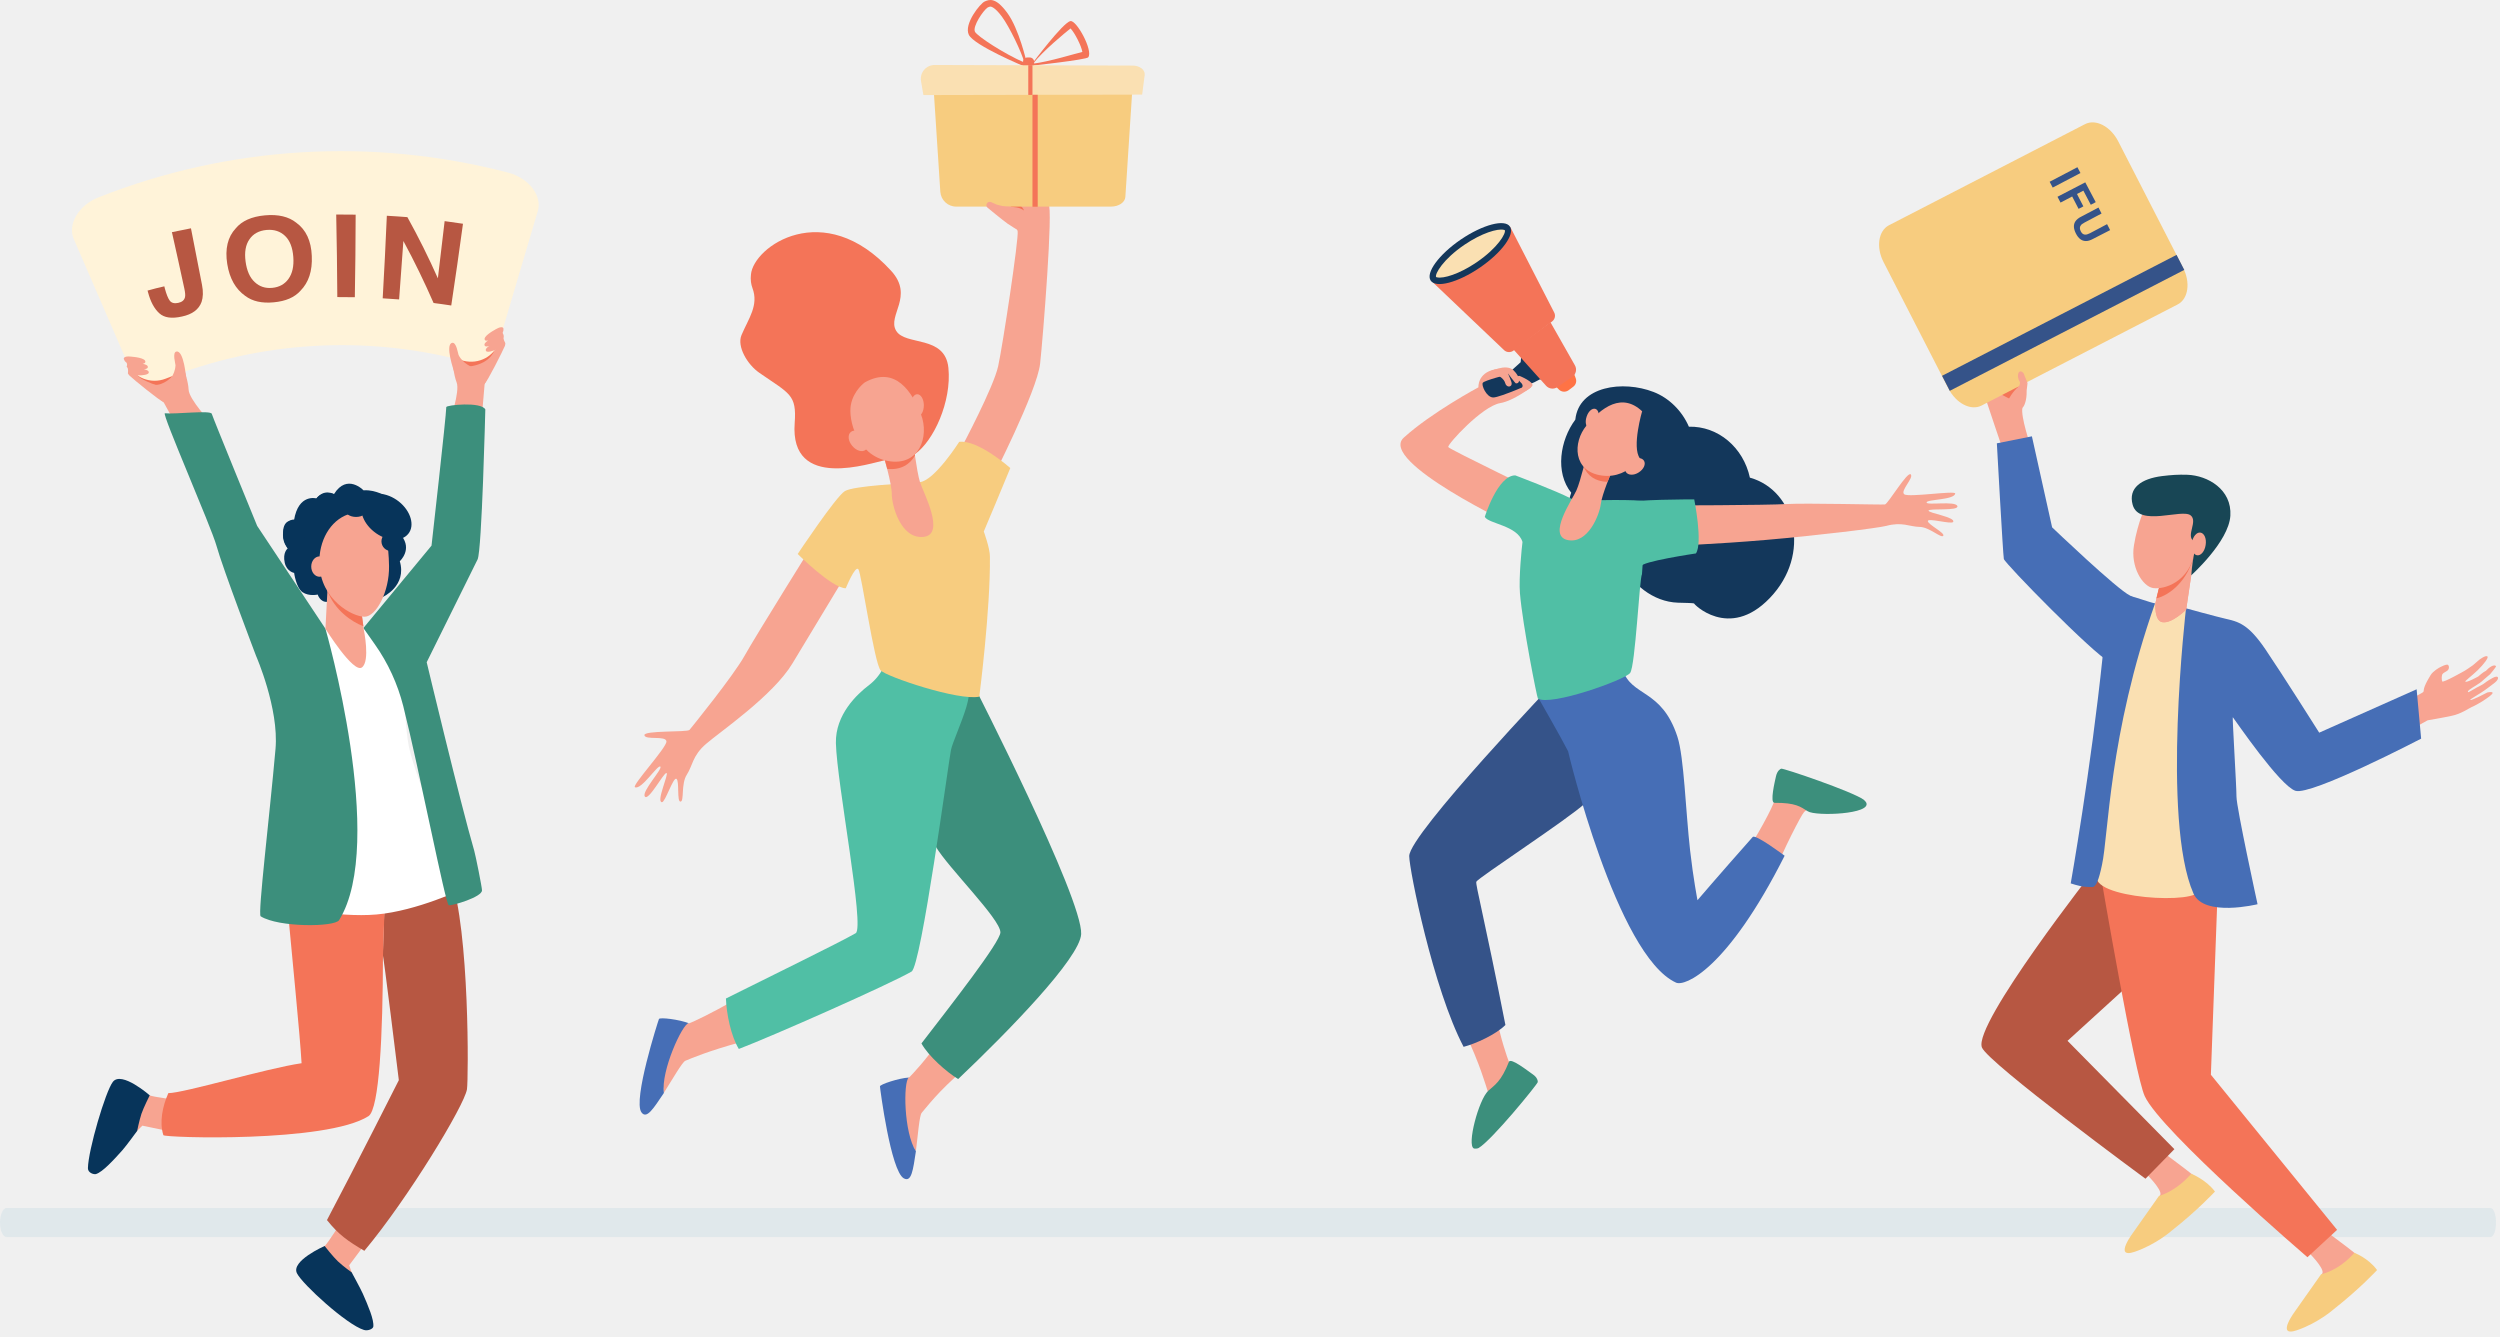
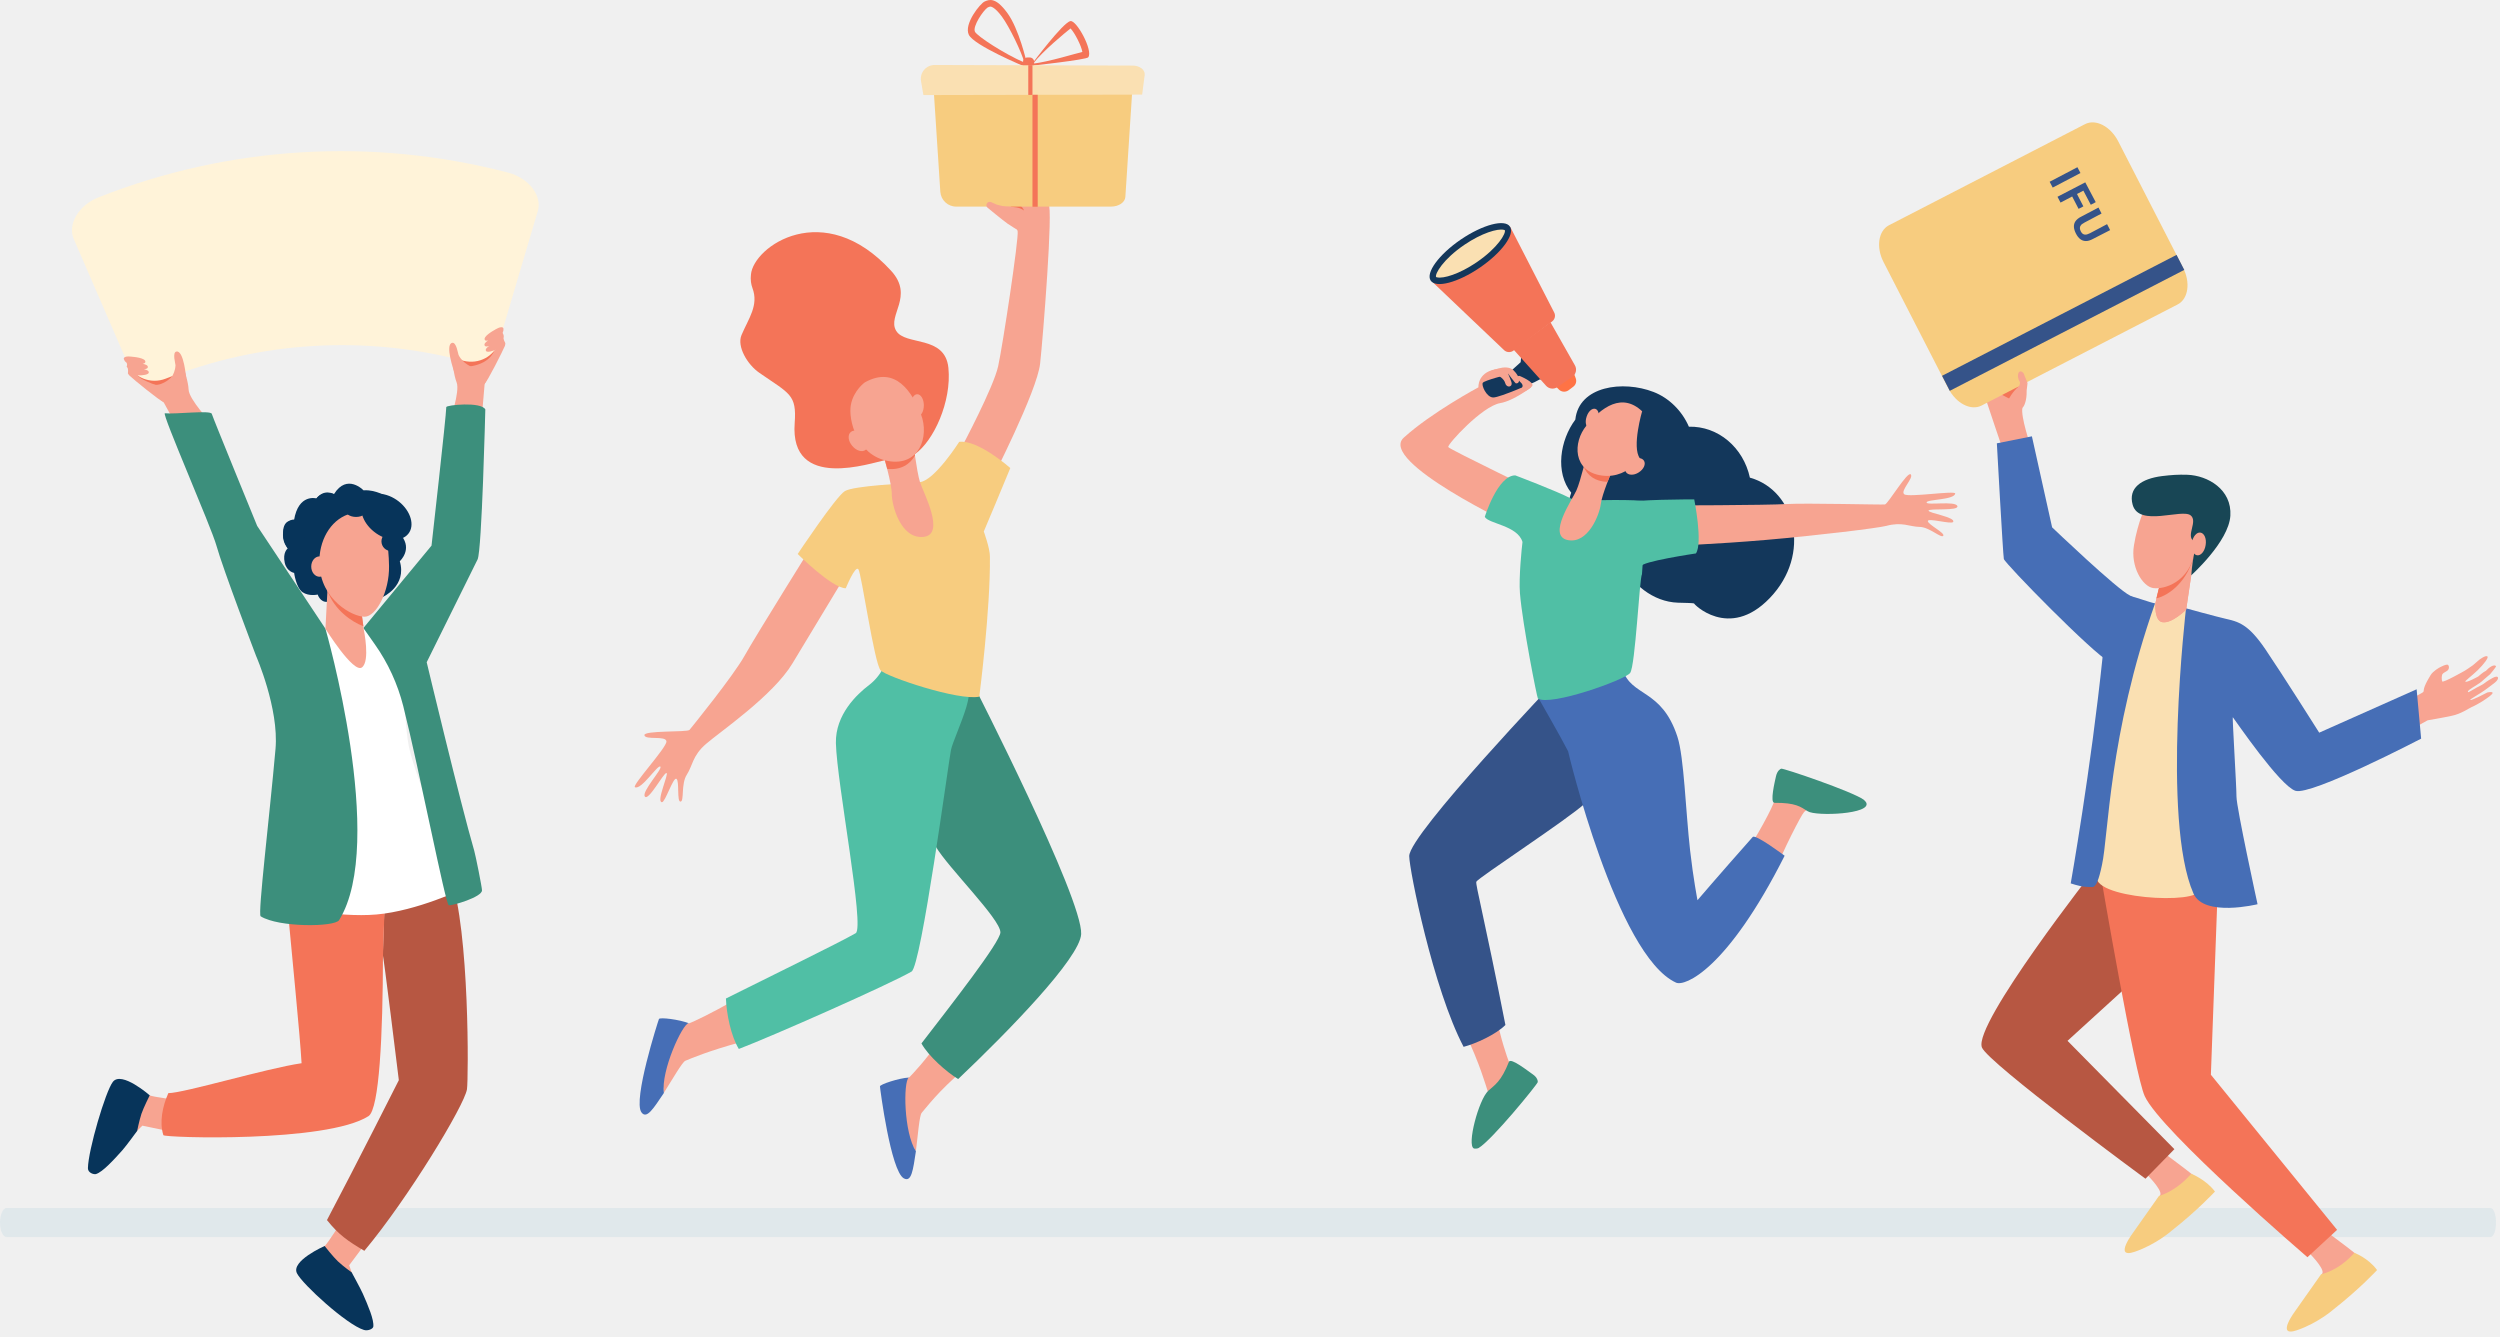
<svg xmlns="http://www.w3.org/2000/svg" width="361" height="193" viewBox="0 0 361 193" fill="none">
  <path d="M360.423 176.534C360.423 175.346 360.071 174.432 359.626 174.432H0.964C0.426 174.432 0 175.392 0 176.534C0 177.722 0.426 178.635 0.964 178.635H359.626C360.071 178.635 360.423 177.722 360.423 176.534Z" fill="#DCE6EA" fill-opacity="0.8" />
  <path d="M252.684 68.972C251.745 64.631 248.115 61.513 243.873 61.614C242.894 59.332 240.997 57.457 238.774 56.601C234.369 54.889 227.986 55.725 227.476 60.595C225.253 63.571 224.539 68.238 226.884 71.152C225.334 75.391 228.802 80.283 234.104 80.996C235.511 84.359 238.734 86.906 242.282 87.028C243.139 87.069 244.444 87.049 244.648 87.151C244.383 87.049 249.624 92.551 255.559 86.356C261.637 80.038 259.291 70.806 252.684 68.972Z" fill="#13375B" />
  <path d="M223.683 71.825C223.683 71.825 209.182 64.835 209.121 64.549C209.019 64.142 214.016 58.659 216.626 58.211C218.625 57.864 221.093 55.908 221.093 55.908C221.093 55.908 218.421 52.831 215.872 53.34C213.322 53.85 213.485 55.928 213.485 55.928C213.485 55.928 206.653 59.597 202.697 63.204C198.944 66.628 218.91 76.043 218.91 76.043L223.683 71.825Z" fill="#F7A491" />
  <path d="M216.035 146.579C216.646 149.921 217.707 152.876 217.85 153.223C217.911 153.386 218.584 153.997 218.665 154.16C218.319 158.236 215.708 160.661 213.261 162.394C213.791 160.335 214.974 157.971 214.811 157.523C214.566 156.789 213.628 153.467 211.609 149.289C213.669 149.065 214.383 147.822 216.035 146.579Z" fill="#F7A491" />
  <path d="M224.906 98.013L237.592 107.653C237.592 107.653 231.31 113.685 228.945 115.948C226.579 118.189 213.384 126.79 213.18 127.32C213.037 127.707 214.342 132.537 217.381 148.005C216.035 149.371 213.078 150.716 211.344 151.164C206.939 142.768 203.492 125.547 203.492 123.611C203.513 120.431 224.906 98.013 224.906 98.013Z" fill="#355389" />
  <path d="M260.515 117.252C260.107 117.659 257.354 123.019 256.294 125.893C254.764 124.935 253.826 123.773 252.113 123.121C253.459 121.165 256.11 116.457 256.314 115.336C256.824 112.687 257.436 112.279 257.436 112.279C257.436 112.279 266.348 115.295 266.94 116.131C267.551 116.987 262.188 115.621 260.515 117.252Z" fill="#F7A491" />
  <path d="M256.232 115.927C255.539 115.927 256.293 112.809 256.456 112.075C256.64 111.26 257.109 111.015 257.211 110.995C257.537 110.914 267.449 114.276 269.121 115.479C269.244 115.56 269.448 115.825 269.468 115.866C270.386 117.578 262.208 117.904 261.045 117.15C259.985 116.498 259.332 115.907 256.232 115.927Z" fill="#3C8F7C" />
  <path d="M222.194 100.866C222.194 100.866 234.165 96.159 234.308 96.668C235.552 100.662 239.937 99.379 242.221 106.389C243.18 109.324 243.404 117.089 244.057 122.856C244.505 126.81 245.117 129.989 245.117 129.989C245.117 129.989 247.891 126.729 253.092 120.859C253.499 120.411 257.701 123.57 257.701 123.57C249.4 140.016 243.282 142.482 242.017 141.891C233.431 137.958 226.416 108.488 226.436 108.488C225.477 106.593 222.194 100.866 222.194 100.866Z" fill="#466EB6" />
  <g clip-path="url(#clip0)">
    <path d="M312.68 166.655C312.68 166.655 318.097 170.566 318.958 171.744C320.197 173.426 309.762 176.581 310.916 174.604C311.168 174.141 311.924 172.627 311.966 172.48C312.134 171.681 309.93 169.515 309.93 169.515L312.68 166.655Z" fill="#F7A491" />
    <path d="M308.082 177.905L311.757 172.69C311.757 172.69 314.066 172.165 316.418 169.494C316.418 169.494 318.538 170.314 319.84 172.06C319.84 172.06 317.383 174.73 313.583 177.716C313.583 177.716 311.337 179.714 308.229 180.765C305.101 181.817 308.082 177.905 308.082 177.905Z" fill="#F7CC7F" />
    <path d="M357.989 95.284C357.989 95.284 357.317 95.873 357.086 96.062C356.813 96.273 355.932 96.84 355.932 96.84C355.932 96.84 352.761 98.649 352.656 98.397C352.551 98.165 352.551 97.471 352.719 97.303C352.866 97.114 353.328 96.945 353.496 96.756C353.643 96.567 353.706 96.21 353.496 96.02C353.286 95.81 352.215 96.42 352.215 96.42C352.215 96.42 351.334 96.903 350.977 97.492C349.717 99.532 350.095 99.658 349.927 99.91C349.717 100.205 345.287 102.224 345.287 102.224C345.287 102.224 332.017 107.754 331.304 108.049C331.199 108.658 331.535 109.226 331.703 109.773C332.017 111.666 332.584 111.792 333.004 113.621C335.041 112.591 349.129 104.81 350.557 104.011C350.557 104.011 352.698 103.654 354.042 103.359C355.386 103.086 356.561 102.245 356.918 102.097C356.981 102.076 358.178 101.551 359.501 100.541C360.635 99.658 359.165 99.995 359.165 99.995C359.165 99.995 356.771 101.256 356.708 101.067C356.666 100.92 358.01 100.289 359.27 99.322C359.606 99.069 359.921 98.838 360.215 98.607C360.992 98.018 360.845 97.387 359.942 97.892C359.627 98.06 359.102 98.375 358.766 98.649C358.388 98.943 357.968 99.09 357.611 99.301C356.918 99.7 356.414 99.995 356.414 99.953C356.414 99.91 356.226 99.889 356.561 99.616C356.96 99.28 357.989 98.775 358.535 98.249C358.85 97.955 359.564 97.366 359.564 97.366C359.564 97.366 360.467 96.294 360.425 96.21C360.194 95.831 359.375 96.399 358.976 96.861C358.577 97.03 357.863 97.681 357.863 97.681C357.863 97.681 356.121 98.649 355.995 98.418C355.932 98.312 356.939 97.597 357.821 96.735C358.64 95.936 359.333 95.011 359.207 94.822C358.997 94.506 357.989 95.284 357.989 95.284Z" fill="#F8A492" />
    <path d="M320.974 126.407L320.113 130.654L298.55 150.295L313.982 165.94L309.804 170.209C309.804 170.209 287.003 153.449 286.184 151.241C284.924 147.856 302.518 125.439 302.518 125.439L320.974 126.407Z" fill="#B75742" />
    <path d="M336.091 177.969C336.091 177.969 341.508 181.88 342.368 183.057C343.607 184.74 333.172 187.894 334.327 185.917C334.579 185.455 335.335 183.941 335.377 183.793C335.545 182.994 333.34 180.828 333.34 180.828L336.091 177.969Z" fill="#F7A491" />
    <path d="M331.493 189.219L335.167 184.004C335.167 184.004 337.623 183.562 339.975 180.913C339.975 180.913 341.948 181.628 343.25 183.394C343.25 183.394 340.794 186.065 336.993 189.051C336.993 189.051 334.747 191.048 331.639 192.1C328.511 193.151 331.493 189.219 331.493 189.219Z" fill="#F7CC7F" />
    <path d="M320.239 128.383L319.252 155.195L337.476 177.59L333.193 181.543C333.193 181.543 312.03 163.354 309.699 158.286C308.25 155.132 303.4 126.722 303.4 126.722L320.239 128.383Z" fill="#F47458" />
    <path d="M302.833 126.175C304.597 122.201 304.387 93.791 311.21 87.125C313.604 87.525 315.326 87.756 315.725 87.861C316.081 90.784 316.48 101.53 316.711 111.371C316.879 117.932 316.711 124.808 317.509 128.446C318.013 130.717 301.237 129.813 302.833 126.175Z" fill="#FAE0B2" />
    <path d="M321.309 89.333C323.22 89.775 324.627 90.069 327.146 93.791C329.561 97.345 334.894 105.798 334.894 105.798L348.961 99.532L349.612 106.661C349.612 106.661 333.697 114.946 331.45 114.189C329.204 113.432 322.905 104.2 322.422 103.569C322.317 103.422 322.947 113.432 322.947 115.03C322.947 116.628 325.991 130.57 325.991 130.57C325.991 130.57 318.244 132.484 316.732 129.014C312.092 118.395 315.662 87.84 315.662 87.84C315.662 87.84 319.924 89.018 321.309 89.333Z" fill="#466EB6" />
    <path d="M292.043 58.905C292.568 58.337 292.672 57.117 292.651 56.36L292.777 55.33C292.526 55.267 287.78 55.225 286.374 55.372C286.29 55.835 286.269 56.213 286.353 56.444C286.71 57.559 289.166 64.814 289.166 64.814L293.176 64.351C293.197 64.351 291.749 60.04 292.043 58.905Z" fill="#F7A491" />
    <path d="M309.636 88.807C309.636 88.807 306.864 96.714 304.576 95.558C302.287 94.422 289.48 81.342 289.354 80.711C289.228 80.081 288.346 64.015 288.346 64.015L293.406 63.005L296.325 76.148C296.325 76.148 305.71 85.127 307.599 86.011C309.51 86.894 309.636 88.807 309.636 88.807Z" fill="#466EB6" />
    <path d="M302.141 128.089C300.608 128.089 300.041 127.878 299.012 127.563C299.012 127.563 301.931 111.077 303.631 94.716C304.303 88.261 304.933 85.611 307.578 86.074C308.355 86.2 310.434 86.999 311.19 87.125C304.513 106.072 304.471 120.666 303.526 124.892C303.085 127.016 302.665 128.089 302.141 128.089Z" fill="#466EB6" />
    <path d="M311.925 84.265L311.232 87.125C311.232 87.125 311.064 89.627 312.218 89.838C313.604 90.111 315.683 88.029 315.683 88.029L316.88 79.954L311.925 84.265Z" fill="#F7A491" />
    <path d="M311.925 84.265L311.232 87.125C311.232 87.125 311.064 89.627 312.218 89.838C313.604 90.111 315.683 88.029 315.683 88.029L316.88 79.954L311.925 84.265Z" fill="#F7A491" />
    <path d="M316.858 79.996L311.903 84.265L311.378 86.41C313.289 85.948 315.976 83.866 316.858 79.996Z" fill="#F47458" />
    <path d="M311.904 72.573C310.707 72.573 309.636 73.394 309.216 74.592C308.859 75.581 308.418 77.052 308.145 78.735C307.62 81.847 309.384 84.686 310.917 84.917C312.449 85.148 316.103 84.118 316.921 79.723C317.278 77.831 317.719 75.37 316.187 74.066C314.969 73.057 313.268 72.573 311.904 72.573Z" fill="#F7A491" />
    <path d="M316.418 83.067C316.418 83.067 321.835 78.23 322.065 74.466C322.296 70.681 318.811 68.662 315.851 68.557C314.507 68.515 313.604 68.578 312.197 68.746C309.216 69.125 307.284 70.45 307.956 72.889C308.88 76.169 315.053 73.394 316.334 74.424C317.383 75.265 315.683 77.284 316.691 78.062C317.635 78.798 317.152 78.546 316.838 79.912C316.544 81.3 316.418 83.067 316.418 83.067Z" fill="#184655" />
    <path d="M318.496 78.693C318.37 79.597 317.803 80.27 317.257 80.186C316.711 80.102 316.376 79.302 316.502 78.398C316.628 77.494 317.194 76.821 317.74 76.905C318.307 76.989 318.643 77.788 318.496 78.693Z" fill="#F7A491" />
    <path d="M291.58 55.751C291.58 55.751 290.824 56.276 290.11 57.538C290.11 57.538 287.653 56.381 287.674 55.919C287.695 55.288 290.173 56.129 290.173 56.129L291.58 55.751Z" fill="#F47458" />
    <path d="M314.465 43.955L286.121 58.569C284.588 59.348 282.468 58.254 281.355 56.109L271.991 37.856C270.878 35.712 271.235 33.335 272.747 32.536L301.091 17.921C302.624 17.143 304.744 18.237 305.857 20.382L315.221 38.634C316.334 40.779 315.998 43.156 314.465 43.955Z" fill="#F7CC7F" />
    <path d="M314.294 36.804L280.431 54.267L281.546 56.436L315.409 38.973L314.294 36.804Z" fill="#355389" />
    <path d="M292.21 53.9L292.776 55.309L291.454 56.003C291.454 56.003 291.79 55.33 291.664 55.141C291.034 54.131 291.58 53.143 292.21 53.9Z" fill="#F7A491" />
    <path d="M296.409 27.088L295.968 26.247L299.978 24.145L300.419 24.986L296.409 27.088Z" fill="#355389" />
    <path d="M301.112 26.331L302.623 29.191L301.91 29.57L300.839 27.53L299.915 28.014L300.839 29.801L300.146 30.159L299.222 28.371L297.542 29.254L297.102 28.413L301.112 26.331Z" fill="#355389" />
    <path d="M303.022 29.97L303.463 30.832L301.007 32.135C300.734 32.283 300.545 32.409 300.461 32.556C300.293 32.766 300.293 33.061 300.461 33.397C300.629 33.734 300.86 33.902 301.154 33.881C301.322 33.881 301.531 33.797 301.804 33.67L304.261 32.367L304.702 33.229L302.245 34.491C301.825 34.722 301.447 34.827 301.154 34.806C300.587 34.785 300.125 34.428 299.768 33.734C299.411 33.04 299.369 32.451 299.684 31.967C299.852 31.715 300.146 31.462 300.587 31.252L303.022 29.97Z" fill="#355389" />
  </g>
  <path d="M240.671 72.986C240.671 72.986 254.948 72.966 258.007 72.782C260.78 72.619 271.753 72.905 272.181 72.844C272.609 72.803 275.444 67.993 275.913 68.503C276.382 69.012 274.343 70.887 274.975 71.376C275.607 71.865 282.419 70.785 282.337 71.274C282.174 72.212 278.197 72.09 278.197 72.558C278.197 73.007 282.358 72.293 282.643 73.068C282.929 73.822 278.646 73.374 278.483 73.72C278.32 74.066 282.46 74.678 282.031 75.371C281.807 75.758 278.36 74.739 278.381 75.248C278.401 75.758 280.91 76.96 280.604 77.368C280.298 77.776 278.626 76.104 277.178 76.084C275.73 76.064 274.689 75.31 272.364 75.941C271.222 76.247 262.453 77.327 255.07 77.959C247.483 78.611 241.263 78.815 241.263 78.815L240.671 72.986Z" fill="#F7A491" />
  <path d="M219.481 85.683C219.298 83.4 219.746 79.039 219.848 78.265C219.155 75.88 214.933 75.636 214.403 74.637C214.403 74.637 216.259 68.625 218.808 68.645C218.808 68.645 224.784 70.907 226.803 71.967C226.823 71.967 227.516 72.273 227.822 72.273C229.76 72.253 236.551 72.049 237.816 72.436L237.102 82.911C236.735 83.502 236.143 96.199 235.389 97.177C234.634 98.176 223.866 102.028 222.071 100.866C221.969 100.825 219.869 90.309 219.481 85.683Z" fill="#50BFA5" />
  <path d="M234.267 72.681C235.511 72.09 244.648 72.11 244.648 72.11C244.648 72.11 245.912 78.407 244.893 79.915C244.893 79.915 236.796 81.118 237.02 81.79L234.267 72.681Z" fill="#50BFA5" />
  <path d="M232.779 67.993C232.779 67.993 231.31 71.397 231.147 72.823C230.984 74.25 229.332 78.611 226.355 77.98C223.397 77.348 227.048 72.13 227.639 70.806C228.231 69.501 229.23 65.263 229.23 65.263L232.779 67.993Z" fill="#F7A491" />
  <path d="M228.68 67.382C228.986 66.241 229.21 65.263 229.21 65.263L232.779 67.993C232.779 67.993 232.473 68.686 232.126 69.583C230.311 69.542 229.19 68.625 228.68 67.382Z" fill="#F47458" />
  <path d="M237.469 59.739C237.469 59.739 238.55 61.166 238.305 63.122C238.061 65.079 235.471 69.257 231.29 68.666C227.109 68.075 227.088 63.856 229.087 61.451C231.086 59.026 234.288 56.295 237.469 59.739Z" fill="#F7A491" />
  <path d="M229.108 60.167C228.843 60.942 229.006 61.675 229.454 61.839C229.903 61.981 230.474 61.492 230.739 60.718C231.004 59.943 230.841 59.21 230.393 59.047C229.923 58.883 229.352 59.393 229.108 60.167Z" fill="#F7A491" />
  <path d="M217.891 153.325C218.156 152.672 220.726 154.731 221.337 155.138C222.031 155.607 222.072 156.137 222.051 156.259C222.01 156.565 215.423 164.656 213.506 165.777C213.322 165.879 212.935 165.879 212.833 165.838C211.772 165.43 213.506 158.807 214.913 157.503C215.831 156.667 216.749 156.219 217.891 153.325Z" fill="#3C8F7C" />
  <path d="M237.143 59.311C237.143 59.311 235.593 64.569 236.797 66.179C238 67.789 236.348 69.685 236.348 69.685C236.348 69.685 240.08 65.242 239.55 63.041C239.02 60.819 237.143 59.311 237.143 59.311Z" fill="#13375B" />
  <path d="M235.532 66.465C234.818 66.913 234.471 67.667 234.777 68.156C235.083 68.645 235.919 68.686 236.633 68.217C237.347 67.769 237.693 67.015 237.388 66.526C237.082 66.037 236.245 66.016 235.532 66.465Z" fill="#F7A491" />
  <path d="M227.252 53.87L227.537 54.624C227.701 55.072 227.558 55.561 227.17 55.847L226.497 56.356C226.069 56.662 225.478 56.621 225.11 56.254L224.519 55.663L227.252 53.87Z" fill="#FF7345" />
  <path d="M223.499 55.072L222.378 54.767L221.603 55.174C221.603 55.174 216.626 57.396 215.627 57.396C214.648 57.396 213.873 55.602 214.118 55.276C214.363 54.93 217.585 54.114 217.585 54.114L219.584 52.301L219.706 50.996L223.499 55.072Z" fill="#13375B" />
  <path d="M223.887 46.533L227.415 52.749C227.741 53.32 227.578 54.053 227.028 54.42L224.907 55.888C224.376 56.255 223.662 56.173 223.234 55.684L218.543 50.467L223.887 46.533Z" fill="#F47458" />
  <path d="M224.111 46.431L218.543 50.63C218.136 50.935 217.544 50.915 217.177 50.548L206.939 40.806L218.074 32.756L224.417 45.107C224.662 45.555 224.539 46.105 224.111 46.431Z" fill="#F47458" />
  <path d="M210.936 34.59C207.775 36.751 205.838 39.4 206.592 40.521C207.347 41.642 210.528 40.806 213.689 38.646C216.851 36.486 218.788 33.836 218.033 32.715C217.299 31.595 214.118 32.43 210.936 34.59Z" fill="#13375B" />
  <path d="M207.53 40.052C208.428 40.256 210.712 39.584 213.2 37.892C216.32 35.773 217.483 33.673 217.299 33.245C217.299 33.245 217.259 33.205 217.136 33.184C216.239 32.98 213.955 33.653 211.467 35.344C208.346 37.464 207.184 39.563 207.367 39.991C207.367 40.012 207.408 40.032 207.53 40.052Z" fill="#FAE0B2" />
  <path d="M214.975 53.727L216.3 54.216C216.3 54.216 217.157 54.604 217.361 55.337C217.565 56.091 218.503 55.908 218.238 55.133C217.973 54.359 217.707 53.87 217.707 53.87C217.707 53.87 218.788 55.337 218.89 55.358C219.523 55.419 219.604 54.502 218.544 53.462C217.463 52.423 214.975 53.727 214.975 53.727Z" fill="#F7A491" />
  <path d="M219.42 54.278C219.42 54.278 221.684 55.195 221.235 55.765C220.786 56.336 219.42 56.947 219.379 56.642C219.338 56.336 220.256 55.928 219.664 55.297C219.481 55.154 218.665 54.278 219.42 54.278Z" fill="#F7A491" />
  <path d="M135.805 150.021C133.836 152.94 131.608 155.275 131.327 155.534C131.197 155.664 130.288 155.945 130.137 156.075C128.86 160.096 130.505 163.534 132.257 166.214C132.538 164.031 132.755 161.047 133.101 160.68C133.642 160.096 135.459 157.566 139.159 154.475C137.19 153.394 136.974 151.902 135.805 150.021Z" fill="#F7A491" />
  <path d="M131.219 155.599C129.769 155.686 127.043 156.594 127.065 156.875C127.086 157.221 128.622 169.09 130.505 170.149C131.63 170.776 131.846 168.939 132.257 166.236C130.505 163.534 130.418 156.291 131.219 155.599Z" fill="#466EB6" />
  <path d="M105.926 144.465C102.919 146.259 99.933 147.621 99.565 147.751C99.392 147.816 98.44 147.686 98.246 147.751C95.39 150.843 95.411 154.626 95.844 157.826C97.034 155.967 98.505 153.372 98.96 153.178C99.695 152.875 102.356 151.729 107.008 150.475C105.71 148.659 106.186 146.67 105.926 144.465Z" fill="#F7A491" />
  <path d="M138.898 64.514C138.898 64.514 143.464 55.952 144.134 52.882C144.805 49.812 147.142 34.375 146.947 33.359C146.752 32.365 143.052 29.965 143.507 29.122C143.961 28.278 147.488 28.278 148.288 28.343C149.089 28.408 150.711 28.884 151.404 29.446C152.096 30.008 150.625 48.536 150.192 52.514C149.759 56.493 143.074 69.551 143.074 69.551L138.898 64.514Z" fill="#F7A491" />
  <path d="M118.432 76.902C118.432 76.902 109.15 91.755 107.527 94.674C105.905 97.592 99.868 105.03 99.566 105.397C99.263 105.765 92.88 105.44 93.053 106.175C93.226 106.911 96.169 106.175 96.234 107.062C96.299 107.927 91.171 113.461 91.69 113.678C92.642 114.088 94.936 110.413 95.347 110.694C95.758 110.975 92.599 114.305 93.118 115.018C93.638 115.732 95.823 111.58 96.234 111.624C96.645 111.667 94.698 115.796 95.585 115.84C96.061 115.861 97.229 112.121 97.683 112.467C98.138 112.791 97.705 115.796 98.267 115.753C98.83 115.732 98.311 113.202 99.176 111.862C100.042 110.521 99.977 109.116 101.967 107.408C103.958 105.678 111.638 100.446 114.429 95.798C117.22 91.171 123.408 80.923 123.408 80.923L118.432 76.902Z" fill="#F7A491" />
  <path d="M140.63 98.998L124.511 104.186C124.511 104.186 133.382 119.256 135.134 122.261C136.887 125.266 144.437 132.682 144.459 134.627C144.459 136.011 137.341 145.113 133.057 150.67C134.031 152.464 136.67 154.799 138.358 155.815C145.498 149.048 155.926 138.368 156.121 134.887C156.359 129.763 140.63 98.998 140.63 98.998Z" fill="#3C8F7C" />
  <path d="M99.436 147.751C98.094 147.211 95.26 146.865 95.152 147.146C95.022 147.47 91.366 158.864 92.621 160.615C93.378 161.674 94.352 160.075 95.866 157.826C95.412 154.626 98.549 147.838 99.436 147.751Z" fill="#466EB6" />
  <path d="M137.32 108.294C137.514 107.3 138.856 104.381 139.548 102.068C140.111 100.144 140.219 98.111 139.851 96.144L127.995 95.582L127.54 96.468C127.043 97.419 126.351 98.263 125.507 98.911C123.733 100.252 120.617 103.192 120.704 107.3C120.833 113.029 124.901 133.979 123.56 134.757C121.115 136.163 110.924 141.135 104.823 144.184C104.91 146.411 105.537 149.567 106.684 151.47C111.509 149.632 128.471 142.13 131.63 140.292C133.036 139.449 136.974 109.981 137.32 108.294Z" fill="#50BFA5" />
  <path d="M108.653 41.596C109.583 44.083 108.112 45.942 107.073 48.385C106.381 50.028 107.917 52.644 109.648 53.833C114.04 56.882 115.057 56.947 114.754 61.076C113.997 71.021 125.896 66.784 127.8 66.46C129.726 66.135 131.153 66.222 132.084 65.595C134.832 63.692 137.428 57.963 136.952 53.142C136.476 48.32 130.721 49.985 129.401 47.758C128.081 45.553 132.062 42.785 128.665 39.088C118.951 28.473 108.782 35.586 108.436 39.651C108.35 40.429 108.458 41.056 108.653 41.596Z" fill="#F47458" />
  <path d="M142.058 76.751C142.058 76.751 145.368 68.903 145.887 67.584C145.887 67.584 141.257 63.476 138.51 63.8C138.51 63.8 134.94 69.421 132.819 69.616C130.721 69.811 123.3 70.135 122.002 70.913C120.704 71.692 115.187 79.994 115.187 79.994C115.187 79.994 120.141 84.945 122.132 84.945C122.132 84.945 123.495 81.594 123.949 82.199C124.403 82.804 126.242 95.82 127.173 96.814C128.038 97.722 138.401 101.225 141.409 100.598C141.409 100.598 143.031 88.058 142.945 80.361C142.945 79.15 142.058 76.751 142.058 76.751Z" fill="#F7CC7F" />
  <path d="M127.605 65.919C127.605 65.919 128.773 69.789 128.773 71.346C128.773 72.924 130.028 77.853 133.338 77.529C136.627 77.205 133.295 71.086 132.841 69.594C132.365 68.103 131.802 63.389 131.802 63.389L127.605 65.919Z" fill="#F7A491" />
  <path d="M132.127 65.768C131.932 64.492 131.824 63.411 131.824 63.411L127.626 65.919C127.626 65.919 127.864 66.719 128.124 67.713C130.093 67.908 131.413 67.043 132.127 65.768Z" fill="#F47458" />
  <path d="M124.879 55.217C124.879 55.217 123.278 56.341 122.867 58.438C122.456 60.557 123.711 65.746 128.233 66.567C132.755 67.389 134.226 63.022 132.993 59.844C131.738 56.666 129.336 52.731 124.879 55.217Z" fill="#F7A491" />
  <path d="M133.403 58.525C133.403 59.411 132.992 60.125 132.473 60.125C131.954 60.125 131.543 59.411 131.521 58.525C131.521 57.638 131.932 56.925 132.451 56.925C132.971 56.925 133.403 57.638 133.403 58.525Z" fill="#F7A491" />
  <path d="M124.814 62.935C125.42 63.649 125.507 64.557 125.009 64.946C124.533 65.357 123.646 65.097 123.062 64.384C122.456 63.67 122.369 62.763 122.867 62.373C123.343 61.962 124.23 62.222 124.814 62.935Z" fill="#F7A491" />
  <path d="M146.687 29.186C146.601 29.251 146.492 29.316 146.406 29.381L145.908 29.835C146.384 29.943 147.141 29.857 147.855 30.397C147.877 30.397 147.726 29.814 146.687 29.186Z" fill="#F47257" />
  <path d="M154.562 3.048C153.481 3.264 149.132 9.08 149.132 9.08L148.98 9.491C148.98 9.491 156.834 8.626 157.137 8.28C157.894 7.35 155.449 2.853 154.562 3.048ZM149.175 9.188C150.603 7.35 153.87 4.669 154.584 4.107C155.211 4.756 156.163 6.658 156.293 7.502C155.385 7.696 151.469 8.929 149.175 9.188Z" fill="#F47458" />
  <path d="M145.433 1.837C143.745 -0.455 142.836 -0.066 142.187 0.215C141.538 0.497 139.158 3.458 139.894 5.015C140.63 6.572 147.986 9.62 147.986 9.62L148.245 9.058C148.267 9.036 147.142 4.129 145.433 1.837ZM140.781 4.583C140.413 3.804 141.993 1.491 142.62 1.08C142.772 1.015 142.901 0.951 143.01 0.951C143.139 0.951 143.68 1.059 144.675 2.399C145.757 3.869 147.51 7.501 147.921 9.036C144.957 7.739 141.149 5.253 140.781 4.583Z" fill="#F47458" />
  <path d="M148.353 10.593H148.699C149.046 10.593 149.327 10.312 149.327 9.966V8.928C149.327 8.582 149.046 8.301 148.699 8.301H148.353C148.007 8.301 147.726 8.582 147.726 8.928V9.966C147.704 10.312 147.985 10.593 148.353 10.593Z" fill="#F47458" />
  <path d="M160.426 29.835H138.076C136.865 29.835 135.87 28.905 135.783 27.695L134.615 9.75H163.714L162.503 28.43C162.46 29.23 161.529 29.835 160.426 29.835Z" fill="#F7CC7F" />
  <path d="M164.926 13.663L133.338 13.728L132.992 11.696C132.797 10.485 133.728 9.383 134.961 9.383L163.563 9.469C164.58 9.469 165.38 10.096 165.294 10.831L164.926 13.663Z" fill="#FAE0B2" />
  <path d="M149.089 9.404H148.483V13.707H149.089V9.404Z" fill="#F47458" />
  <path d="M149.846 13.685H149.089V29.857H149.846V13.685Z" fill="#F47458" />
  <path d="M146.211 30.981L145.93 29.857C145.043 29.878 144.372 29.662 143.896 29.532L143.117 29.186C142.858 29.078 142.577 29.186 142.468 29.446C142.382 29.64 142.447 29.878 142.62 30.008C142.62 30.008 144.74 31.759 145.497 32.3C145.865 32.559 147.033 33.273 147.033 33.273L147.704 31.997L146.211 30.981Z" fill="#F7A491" />
  <path d="M72.41 48.552C72.41 48.552 71.813 51.538 71.335 52.652C71.076 53.23 69.98 55.459 69.98 55.459L69.462 61.53L64.921 60.913C64.921 60.913 66.455 56.534 65.937 55.22C65.519 54.185 65.279 52.015 65.299 51.478C65.379 49.647 72.41 48.552 72.41 48.552Z" fill="#F7A491" />
  <path d="M18.591 52.772C18.591 52.772 20.364 55.26 21.24 56.076C21.698 56.494 23.63 58.086 23.63 58.086L26.558 63.42L30.462 61.032C30.462 61.032 27.275 57.668 27.235 56.255C27.196 55.14 26.538 53.07 26.299 52.572C25.463 50.92 18.591 52.772 18.591 52.772Z" fill="#F7A491" />
  <path d="M52.492 70.805C52.492 70.805 50.122 68.317 48.23 71.343C48.23 71.343 46.756 70.527 45.74 71.98C45.74 71.98 43.091 71.183 42.453 75.144C42.453 75.144 41.099 74.886 40.9 76.498C40.721 78.11 41.537 79.205 41.537 79.205C41.537 79.205 40.78 79.782 41.119 81.275C41.418 82.549 42.473 82.728 42.473 82.728C42.473 82.728 42.752 84.858 43.688 85.515C44.624 86.152 45.879 85.853 45.879 85.853C45.879 85.853 46.218 87.008 47.294 86.908C48.369 86.809 49.704 85.773 50.919 86.231C52.134 86.689 55.261 86.211 55.261 86.211C55.261 86.211 58.787 84.639 57.731 81.036C57.731 81.036 59.584 79.364 57.97 77.354C57.97 77.354 59.145 74.209 56.815 72.358C54.464 70.527 52.492 70.805 52.492 70.805Z" fill="#07345A" />
  <path d="M26.18 158.903C26.18 158.903 22.096 158.445 21.419 158.107C20.742 157.768 17.316 161.052 17.993 162.685C18.371 163.6 19.586 163.501 19.586 163.501L20.562 162.545L25.741 163.62L26.18 158.903Z" fill="#F7A491" />
  <path d="M49.484 176.101C49.484 176.101 47.333 179.604 46.755 180.062C46.178 180.539 47.691 185.018 49.464 185.097C50.46 185.137 50.879 184.003 50.879 184.003L50.42 182.709L53.587 178.469L49.484 176.101Z" fill="#F7A491" />
  <path d="M46.875 179.922C46.875 179.922 48.11 181.495 48.787 182.132C49.663 182.948 50.779 183.724 50.779 183.724C50.779 183.724 52.034 186.013 52.392 186.809C53.169 188.581 54.026 190.571 53.906 191.566C53.866 191.885 53.149 192.223 52.551 192.044C50.062 191.288 43.688 185.456 42.891 183.883C41.935 182.092 46.875 179.922 46.875 179.922Z" fill="#07345A" />
  <path d="M65.061 126.637C64.822 125.981 64.602 125.384 64.383 124.826C61.734 125.403 58.746 126.04 55.659 126.697L55.281 137.983C55.281 137.107 57.591 155.977 57.591 155.977C57.591 155.977 51.297 168.457 47.213 176.18C48.887 178.27 50.181 179.186 52.611 180.619C58.965 173.015 67.072 159.599 67.431 157.291C67.65 155.937 67.829 134.4 65.061 126.637Z" fill="#B75742" />
  <path d="M41.417 129.902C42.134 137.724 43.329 149.548 43.548 153.529C38.489 154.265 26.538 157.848 24.307 157.848C23.47 159.739 22.992 162.028 23.59 163.919C23.709 164.297 47.154 165.034 53.209 161.172C54.782 160.157 55.28 149.369 55.3 137.983L55.679 126.697C50.54 127.792 45.819 128.867 41.417 129.902Z" fill="#F47458" />
  <path d="M58.248 89.834L52.492 90.71C52.492 90.71 48.149 90.769 46.994 90.789C46.895 90.789 42.373 112.804 41.277 121.084C40.182 129.365 41.038 130.837 41.038 130.837C41.038 130.837 48.687 132.549 54.364 132.052C60.26 131.534 66.873 128.349 66.873 128.349C66.873 128.349 60.041 112.804 59.045 107.828C58.049 102.852 58.248 89.834 58.248 89.834Z" fill="white" />
  <path d="M70.08 59.121C70.08 59.121 69.582 79.523 68.965 80.777C68.069 82.609 61.615 95.626 61.615 95.626C61.615 95.626 66.455 115.889 68.487 122.876C68.686 123.572 69.602 128.13 69.602 128.568C69.602 129.544 65.32 130.798 64.802 130.718C64.344 130.658 60.599 111.391 58.229 101.956C57.412 98.751 56.038 95.746 54.125 93.039L52.472 90.69L62.312 78.787C62.312 78.787 64.443 59.957 64.443 58.783C64.463 58.484 69.463 57.967 70.08 59.121Z" fill="#3C8F7C" />
  <path d="M46.995 90.789L37.135 75.941C37.135 75.941 30.741 60.335 30.582 59.758C30.422 59.201 25.403 59.838 23.809 59.678C23.291 59.639 30.502 76.06 31.259 78.807C32.155 82.051 36.976 94.71 36.976 94.71C36.976 94.71 40.302 102.294 39.784 108.146C38.928 117.879 37.215 131.892 37.633 132.31C40.222 133.942 48.329 133.883 48.967 132.868C55.898 121.721 46.995 90.789 46.995 90.789Z" fill="#3C8F7C" />
  <path d="M52.094 87.744L52.532 90.929C52.532 90.929 53.488 95.507 52.253 96.382C51.018 97.258 46.995 90.789 46.995 90.789L47.413 82.748L52.094 87.744Z" fill="#F7A491" />
  <path d="M47.293 85.335C48.309 88.082 50.739 89.774 52.472 90.431L52.113 87.744L47.432 82.748L47.293 85.335Z" fill="#F47458" />
  <path d="M40.859 77.254C40.859 78.488 41.556 79.484 42.413 79.484C43.27 79.484 43.967 78.488 43.967 77.254C43.967 76.02 43.27 75.025 42.413 75.025C41.556 75.045 40.859 76.04 40.859 77.254Z" fill="#07345A" />
  <path d="M45.52 72.497C45.52 73.194 46.377 73.771 47.413 73.771C48.468 73.771 49.305 73.194 49.305 72.497C49.305 71.8 48.449 71.223 47.413 71.223C46.377 71.203 45.52 71.781 45.52 72.497Z" fill="#07345A" />
  <path d="M50.281 74.269C52.791 73.413 55.46 75.065 55.838 77.652C55.998 78.767 56.157 80.18 56.177 81.733C56.237 85.435 54.325 89.058 52.632 89.058C50.938 89.058 46.277 86.649 46.118 81.394C46.019 78.13 47.652 75.184 50.281 74.269Z" fill="#F7A491" />
  <path d="M47.373 81.812C47.373 82.628 46.836 83.285 46.158 83.285C45.481 83.285 44.943 82.628 44.943 81.812C44.943 80.996 45.481 80.339 46.158 80.339C46.836 80.319 47.373 80.976 47.373 81.812Z" fill="#F7A491" />
  <path d="M57.591 72.417C59.324 73.791 59.941 75.901 58.946 77.095C57.95 78.309 55.739 78.17 54.006 76.776C52.273 75.403 51.655 73.293 52.651 72.099C53.627 70.905 55.838 71.044 57.591 72.417Z" fill="#07345A" />
  <path d="M53.03 73.552C53.03 74.149 52.313 74.647 51.417 74.647C50.52 74.647 49.803 74.169 49.803 73.552C49.803 72.955 50.52 72.457 51.417 72.457C52.313 72.477 53.03 72.955 53.03 73.552Z" fill="#07345A" />
  <path d="M56.455 79.563C57.215 79.563 57.83 78.939 57.83 78.17C57.83 77.4 57.215 76.777 56.455 76.777C55.696 76.777 55.081 77.4 55.081 78.17C55.081 78.939 55.696 79.563 56.455 79.563Z" fill="#07345A" />
  <path d="M21.618 158.166C21.618 158.166 20.722 159.958 20.423 160.834C20.065 161.968 19.806 163.302 19.806 163.302C19.806 163.302 18.272 165.412 17.694 166.068C16.4 167.521 14.826 169.233 13.87 169.532C13.571 169.631 12.695 169.373 12.695 168.696C12.735 166.088 15.225 157.609 16.3 156.216C17.555 154.603 21.618 158.166 21.618 158.166Z" fill="#07345A" />
  <path d="M19.586 54.006C19.586 54.006 20.782 55.359 22.216 55.558C23.65 55.757 24.925 54.284 24.925 54.284L19.586 54.006Z" fill="#F47458" />
  <path d="M65.698 51.458L66.694 52.971C66.694 52.971 70.319 53.19 71.414 50.582L65.698 51.458Z" fill="#F47458" />
  <path d="M66.933 52.095C52.651 48.373 37.633 49.268 23.909 54.682C21.817 55.498 19.387 54.603 18.451 52.513C15.862 46.522 13.272 40.53 10.663 34.539C9.727 32.449 11.3 29.642 14.248 28.488C33.111 21.044 53.747 19.81 73.367 24.925C76.415 25.721 78.327 28.309 77.65 30.498C75.797 36.748 73.945 43.018 72.092 49.268C71.415 51.478 69.124 52.652 66.933 52.095Z" fill="#FFF3D9" />
  <path d="M24.168 55.22C24.168 55.22 25.283 54.245 25.343 52.732C25.343 52.553 24.845 50.861 25.482 50.761C26.558 50.582 26.876 54.563 26.876 54.563C26.876 54.563 25.522 55.041 24.168 55.22Z" fill="#F7A491" />
  <path d="M19.885 54.205C20.622 54.225 21.418 54.105 21.478 53.827C21.538 53.548 21.199 53.389 20.781 53.329C21.08 53.289 21.299 53.209 21.339 53.07C21.418 52.772 21.04 52.612 20.602 52.533C20.821 52.493 20.96 52.413 20.98 52.314C21.179 51.657 19.108 51.517 19.108 51.517C19.108 51.517 17.972 51.319 17.873 51.756C17.853 51.816 18.012 52.174 18.112 52.234C18.331 52.353 18.411 52.632 18.311 52.871C18.311 52.891 18.311 52.891 18.291 52.911C18.291 52.951 18.311 52.99 18.351 53.03C18.55 53.19 18.49 53.807 18.47 53.846C18.45 53.926 18.55 54.085 18.689 54.225C19.307 54.822 23.032 57.847 23.649 58.086C24.406 58.365 23.789 56.056 23.789 56.056C23.789 56.056 20.064 54.861 19.885 54.205Z" fill="#F7A491" />
  <path d="M68.308 53.05C68.308 53.05 66.893 52.612 66.216 51.259C66.136 51.1 65.917 49.348 65.28 49.507C64.224 49.766 65.539 53.548 65.539 53.548C65.539 53.548 66.993 53.448 68.308 53.05Z" fill="#F7A491" />
  <path d="M71.813 50.403C71.136 50.721 70.379 50.92 70.2 50.702C70.021 50.463 70.28 50.184 70.638 49.965C70.339 50.045 70.1 50.065 70.021 49.945C69.822 49.706 70.1 49.408 70.479 49.169C70.28 49.209 70.1 49.209 70.041 49.129C69.602 48.612 71.435 47.636 71.435 47.636C71.435 47.636 72.391 46.999 72.67 47.358C72.71 47.417 72.71 47.795 72.65 47.875C72.491 48.074 72.71 48.333 72.71 48.353C72.75 48.492 72.75 48.651 72.73 48.711C72.63 48.93 72.929 49.468 72.949 49.507C72.989 49.567 72.969 49.746 72.909 49.945C72.57 50.741 70.419 55.021 69.941 55.479C69.363 56.036 69.005 53.687 69.005 53.687C69.005 53.687 71.913 51.08 71.813 50.403Z" fill="#F7A491" />
-   <path d="M23.73 41.346C23.75 41.426 23.77 41.526 23.79 41.605C24.029 42.501 24.268 43.098 24.527 43.436C24.786 43.755 25.184 43.854 25.742 43.735C26.299 43.615 26.618 43.337 26.718 42.899C26.777 42.64 26.738 42.222 26.618 41.665C26.041 38.938 25.423 36.231 24.825 33.524C25.742 33.325 26.658 33.146 27.574 32.967C28.112 35.674 28.65 38.401 29.168 41.127C29.367 42.123 29.327 42.939 29.108 43.596C28.71 44.69 27.773 45.387 26.279 45.706C24.786 46.044 23.71 45.885 22.993 45.228C22.276 44.571 21.738 43.576 21.38 42.222C21.36 42.143 21.34 42.043 21.3 41.963C22.116 41.725 22.933 41.526 23.73 41.346Z" fill="#B75742" />
-   <path d="M43.389 41.983C42.513 42.959 41.238 43.496 39.525 43.655C37.812 43.815 36.458 43.516 35.402 42.72C34.028 41.745 33.151 40.232 32.812 38.102C32.474 35.952 32.872 34.221 34.047 32.967C34.924 31.912 36.318 31.275 38.25 31.096C40.182 30.916 41.696 31.295 42.772 32.151C44.186 33.166 44.943 34.798 45.023 36.967C45.122 39.137 44.565 40.789 43.389 41.983ZM41.656 40.272C42.214 39.495 42.453 38.46 42.354 37.107C42.254 35.773 41.876 34.758 41.178 34.081C40.481 33.404 39.585 33.106 38.489 33.205C37.394 33.305 36.557 33.763 36.019 34.559C35.462 35.355 35.282 36.43 35.462 37.764C35.641 39.097 36.079 40.092 36.776 40.729C37.474 41.386 38.31 41.665 39.326 41.565C40.322 41.466 41.099 41.048 41.656 40.272Z" fill="#B75742" />
-   <path d="M51.238 42.919C50.401 42.899 49.545 42.899 48.708 42.899C48.688 38.918 48.629 34.937 48.549 30.976C49.485 30.976 50.421 30.976 51.357 30.996C51.357 34.957 51.298 38.938 51.238 42.919Z" fill="#B75742" />
-   <path d="M55.859 31.155C56.855 31.215 57.851 31.274 58.827 31.354C60.44 34.26 61.914 37.226 63.229 40.192C63.567 37.445 63.886 34.678 64.205 31.931C65.081 32.051 65.958 32.17 66.854 32.309C66.316 36.251 65.758 40.192 65.161 44.113C64.304 43.974 63.468 43.874 62.611 43.755C61.297 40.749 59.843 37.743 58.249 34.798C58.05 37.604 57.851 40.431 57.632 43.237C56.835 43.177 56.038 43.118 55.261 43.078C55.5 39.097 55.679 35.116 55.859 31.155Z" fill="#B75742" />
  <defs>
    <clipPath id="clip0">
      <rect width="89.379" height="174.6" fill="white" transform="translate(271.34 17.6677)" />
    </clipPath>
  </defs>
</svg>
